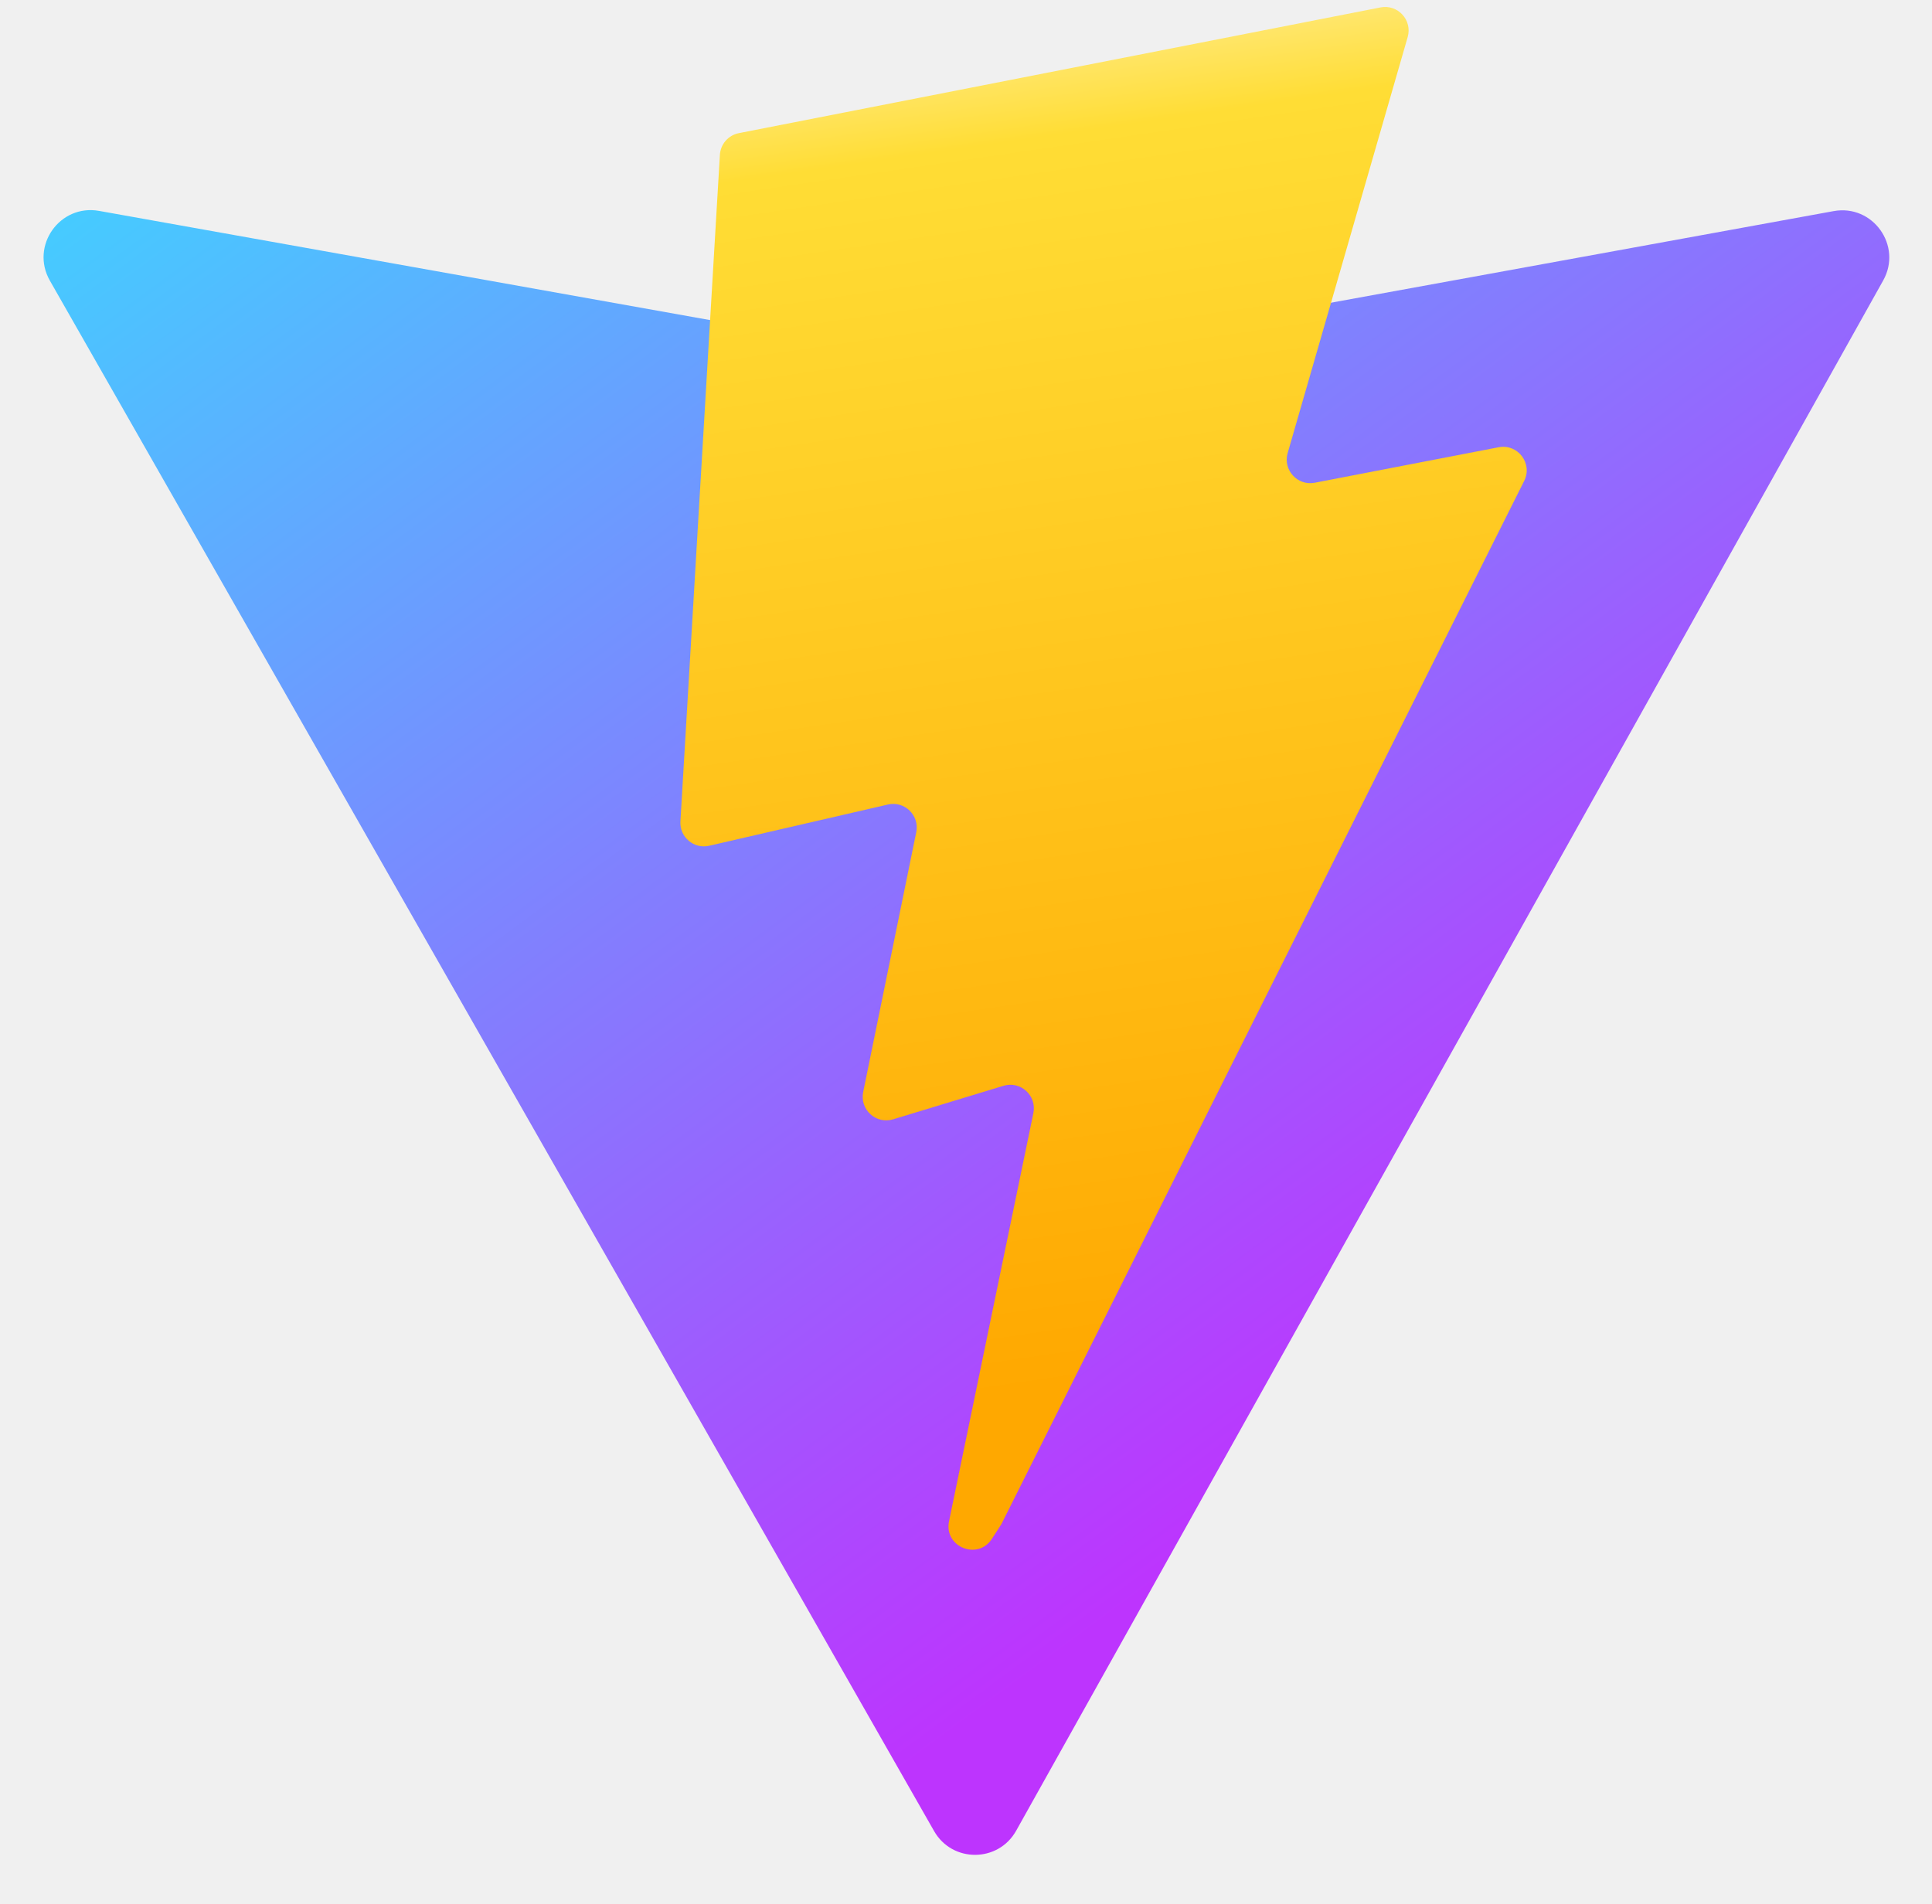
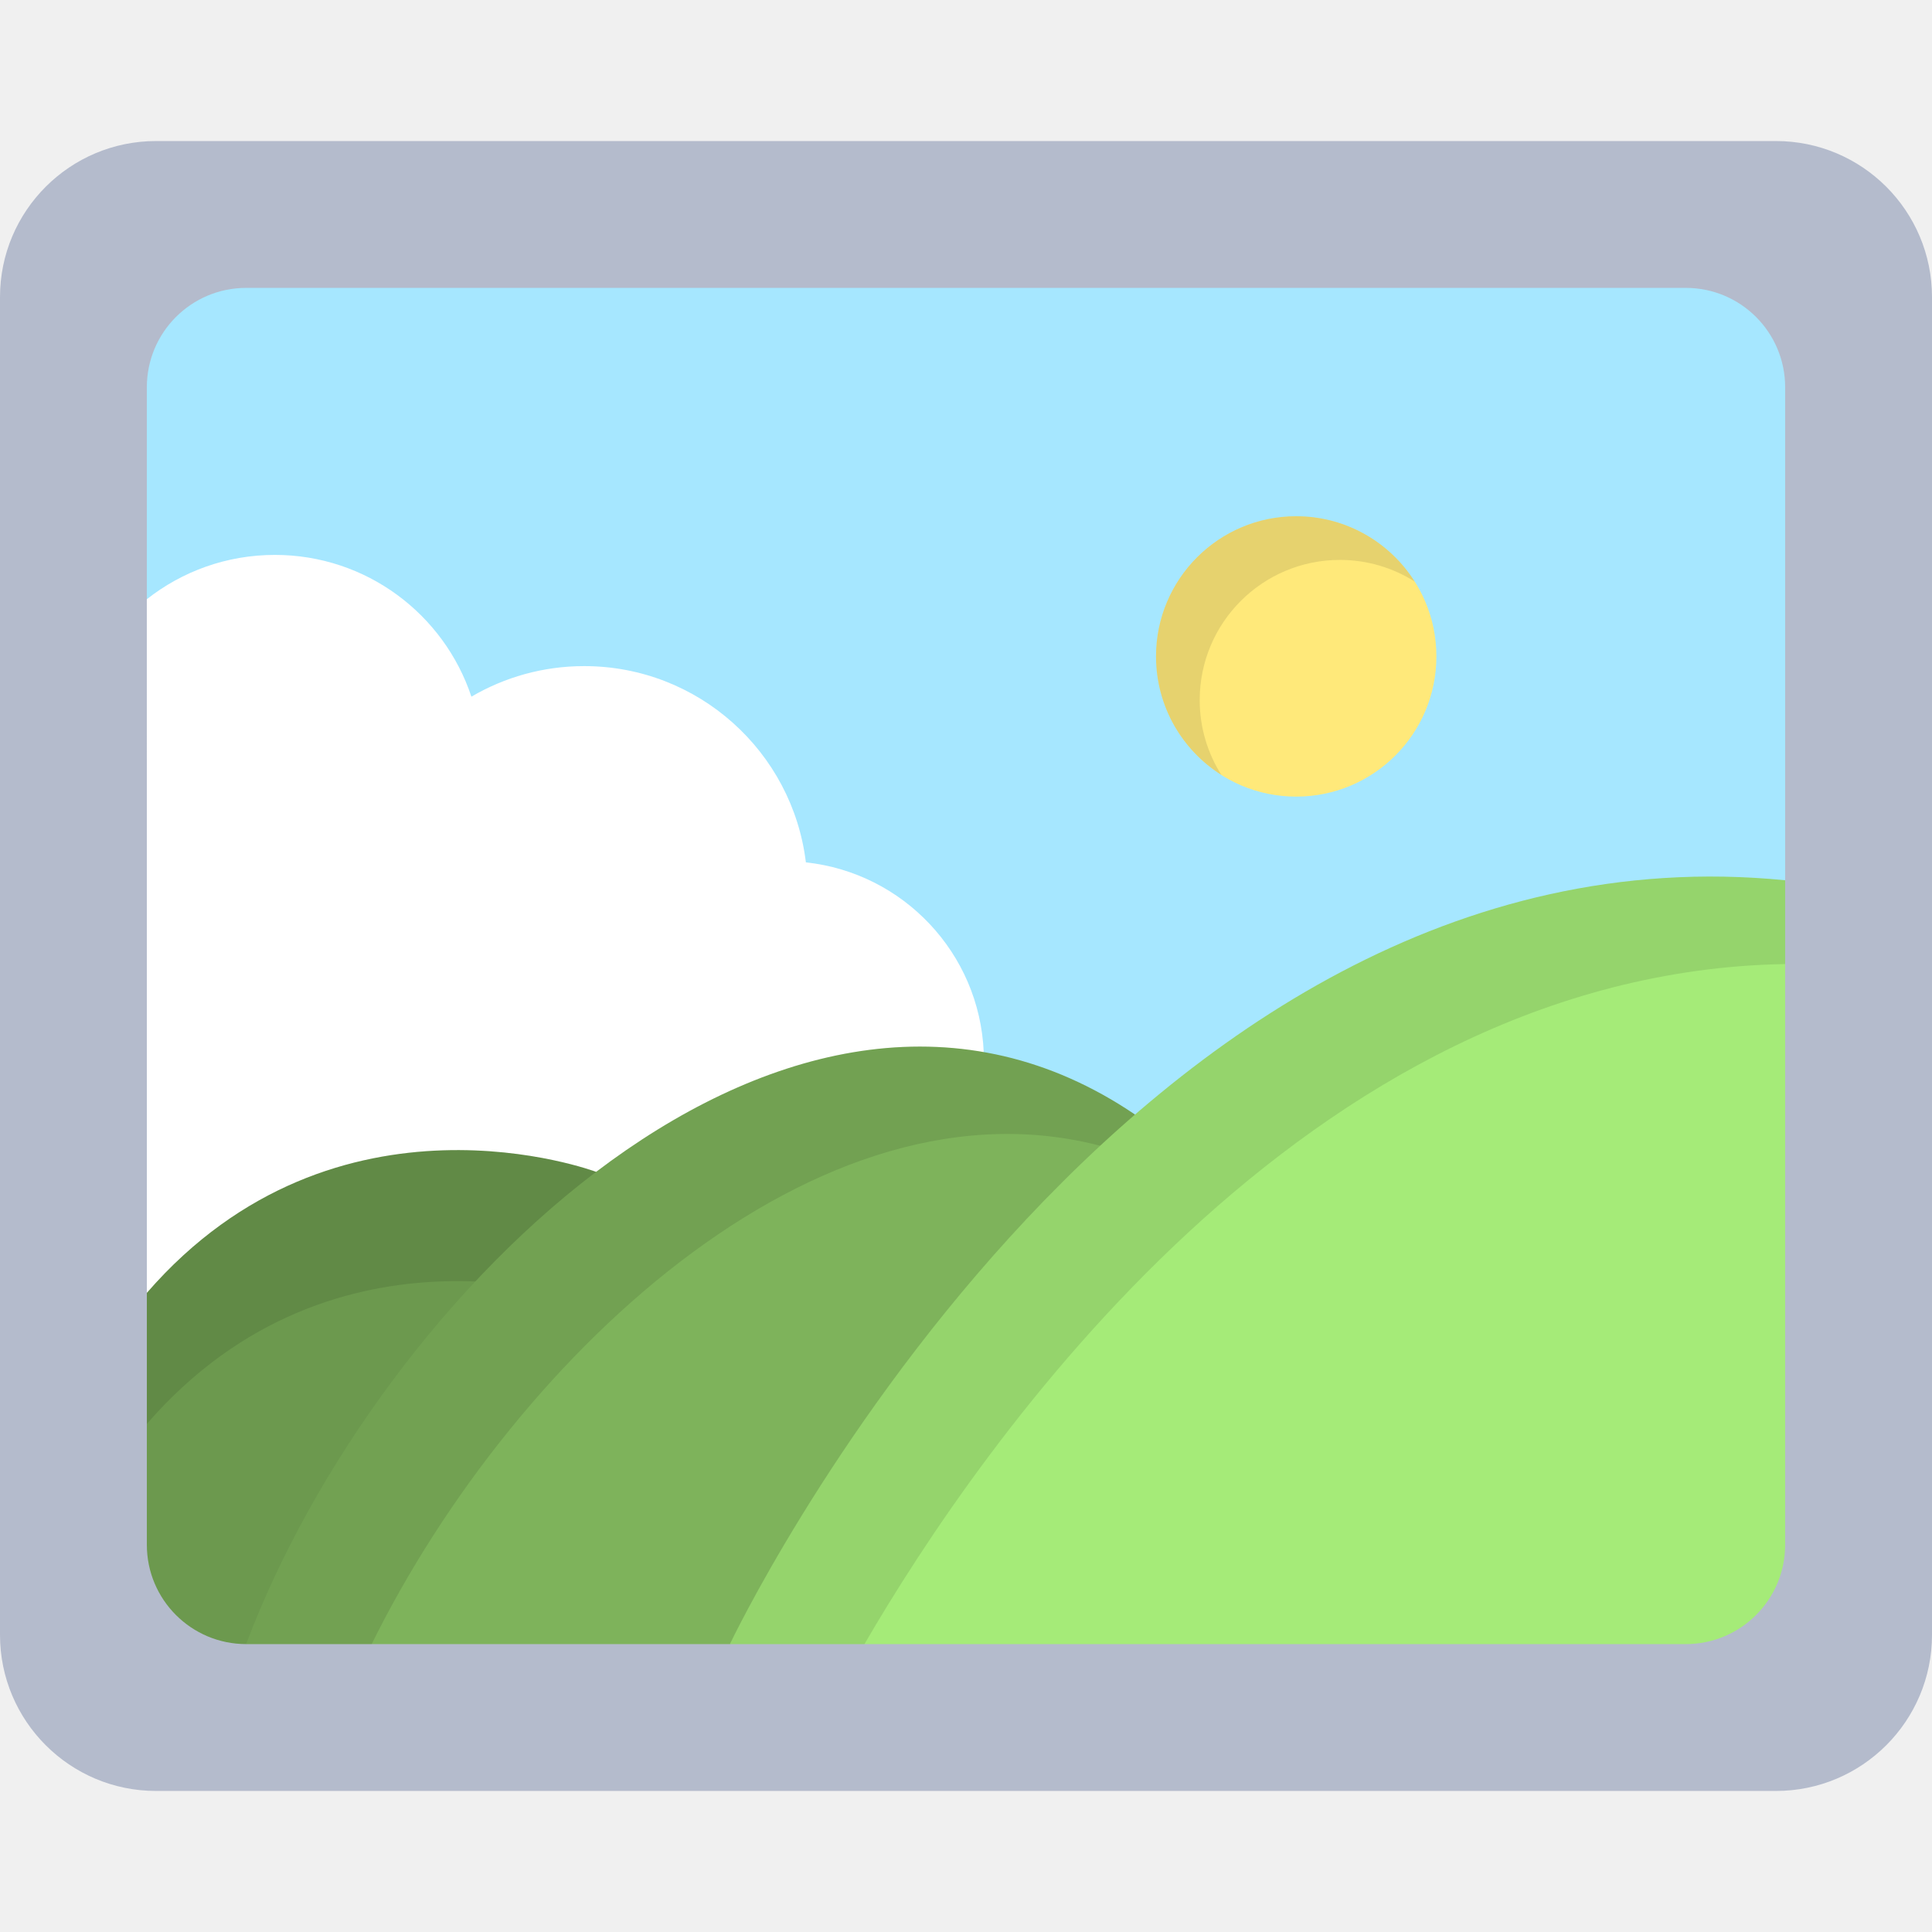
- <svg xmlns="http://www.w3.org/2000/svg" width="410" height="404" viewBox="0 0 410 404" fill="none">
-   <path d="M399.641 59.525L215.643 388.545C211.844 395.338 202.084 395.378 198.228 388.618L10.582 59.556C6.381 52.19 12.68 43.267 21.028 44.759L205.223 77.682C206.398 77.892 207.601 77.89 208.776 77.676L389.119 44.806C397.439 43.289 403.768 52.143 399.641 59.525Z" fill="url(#paint0_linear)" />
-   <path d="M292.965 1.574L156.801 28.255C154.563 28.694 152.906 30.59 152.771 32.866L144.395 174.33C144.198 177.662 147.258 180.248 150.51 179.498L188.42 170.749C191.967 169.931 195.172 173.055 194.443 176.622L183.18 231.775C182.422 235.487 185.907 238.661 189.532 237.56L212.947 230.446C216.577 229.344 220.065 232.527 219.297 236.242L201.398 322.875C200.278 328.294 207.486 331.249 210.492 326.603L212.5 323.5L323.454 102.072C325.312 98.365 322.108 94.137 318.036 94.923L279.014 102.454C275.347 103.161 272.227 99.746 273.262 96.158L298.731 7.867C299.767 4.273 296.636 0.855 292.965 1.574Z" fill="url(#paint1_linear)" />
-   <defs>
-     <linearGradient id="paint0_linear" x1="6" y1="33" x2="235" y2="344" gradientUnits="userSpaceOnUse">
-       <stop stop-color="#41D1FF" />
-       <stop offset="1" stop-color="#BD34FE" />
-     </linearGradient>
-     <linearGradient id="paint1_linear" x1="194.651" y1="8.818" x2="236.076" y2="292.989" gradientUnits="userSpaceOnUse">
-       <stop stop-color="#FFEA83" />
-       <stop offset="0.083" stop-color="#FFDD35" />
-       <stop offset="1" stop-color="#FFA800" />
-     </linearGradient>
-   </defs>
+ <svg xmlns="http://www.w3.org/2000/svg" version="1.1" id="Layer_1" x="0px" y="0px" viewBox="0 0 512.001 512.001" style="enable-background:new 0 0 512.001 512.001;" xml:space="preserve">
+   <path style="fill:#B4BBCC;" d="M470.632,37.377H41.368C18.521,37.377,0,55.898,0,78.744v354.511  c0,22.846,18.521,41.368,41.368,41.368h429.265c22.846,0,41.368-18.521,41.368-41.368V78.744  C512,55.898,493.479,37.377,470.632,37.377z" />
+   <path style="fill:#A6E7FF;" d="M473.083,233.282V102.615c0-14.537-11.784-26.321-26.321-26.321H65.238  c-14.537,0-26.321,11.784-26.321,26.321v240.014l50.002,45.511L473.083,233.282z" />
+   <path style="fill:#FFFFFF;" d="M38.909,158.803c9.339-7.358,21.125-11.747,33.937-11.747c24.26,0,44.829,15.746,52.081,37.571  c8.774-5.142,18.98-8.101,29.884-8.101c30.261,0,55.202,22.707,58.757,52.009c25.772,2.769,46.005,24.044,47.129,50.275  l-63.977,62.539l-157.801,1.281L38.909,158.803z" />
+   <path style="fill:#6C994E;" d="M157.978,310.558c0,0-68.733-25.906-119.062,32.07v66.756c0,14.537,11.784,26.321,26.321,26.321  l104.657-79.174L157.978,310.558z" />
+   <path style="opacity:0.1;enable-background:new    ;" d="M38.917,377.353c50.329-57.976,119.062-32.07,119.062-32.07l4.391,16.942  l7.525-5.692l-11.916-45.974c0,0-68.733-25.906-119.062,32.07L38.917,377.353L38.917,377.353z" />
+   <path style="fill:#7EB35B;" d="M65.238,435.706c34.925-92.71,144.432-202.073,235.563-140.329l-30.288,97.379l-77.076,42.951H65.238  z" />
+   <path style="opacity:0.1;enable-background:new    ;" d="M297.67,305.443l3.131-10.067  c-91.132-61.743-200.638,47.619-235.563,140.329h33.258C136.835,358.195,220.491,279.891,297.67,305.443z" />
+   <path style="fill:#A5EB78;" d="M473.083,409.385V233.282c-175.29-17.428-279.647,202.424-279.647,202.424h253.326  C461.299,435.706,473.083,423.922,473.083,409.385z" />
+   <path style="opacity:0.1;enable-background:new    ;" d="M473.083,255.484v-22.203c-175.29-17.428-279.647,202.424-279.647,202.424  h35.651C259.816,382.858,345.907,257.695,473.083,255.484z" />
+   <circle style="fill:#FFE97A;" cx="343.505" cy="173.957" r="37.155" />
+   <path style="opacity:0.1;enable-background:new    ;" d="M317.935,185.533c0-20.517,16.633-37.15,37.15-37.15  c7.294,0,14.092,2.111,19.832,5.743c-6.584-10.405-18.184-17.318-31.407-17.318c-20.517,0-37.15,16.633-37.15,37.15  c0,13.223,6.914,24.823,17.318,31.407C320.046,199.626,317.935,192.828,317.935,185.533z" />
+   <g>
+ </g>
+   <g>
+ </g>
+   <g>
+ </g>
+   <g>
+ </g>
+   <g>
+ </g>
+   <g>
+ </g>
+   <g>
+ </g>
+   <g>
+ </g>
+   <g>
+ </g>
+   <g>
+ </g>
+   <g>
+ </g>
+   <g>
+ </g>
+   <g>
+ </g>
+   <g>
+ </g>
+   <g>
+ </g>
</svg>
